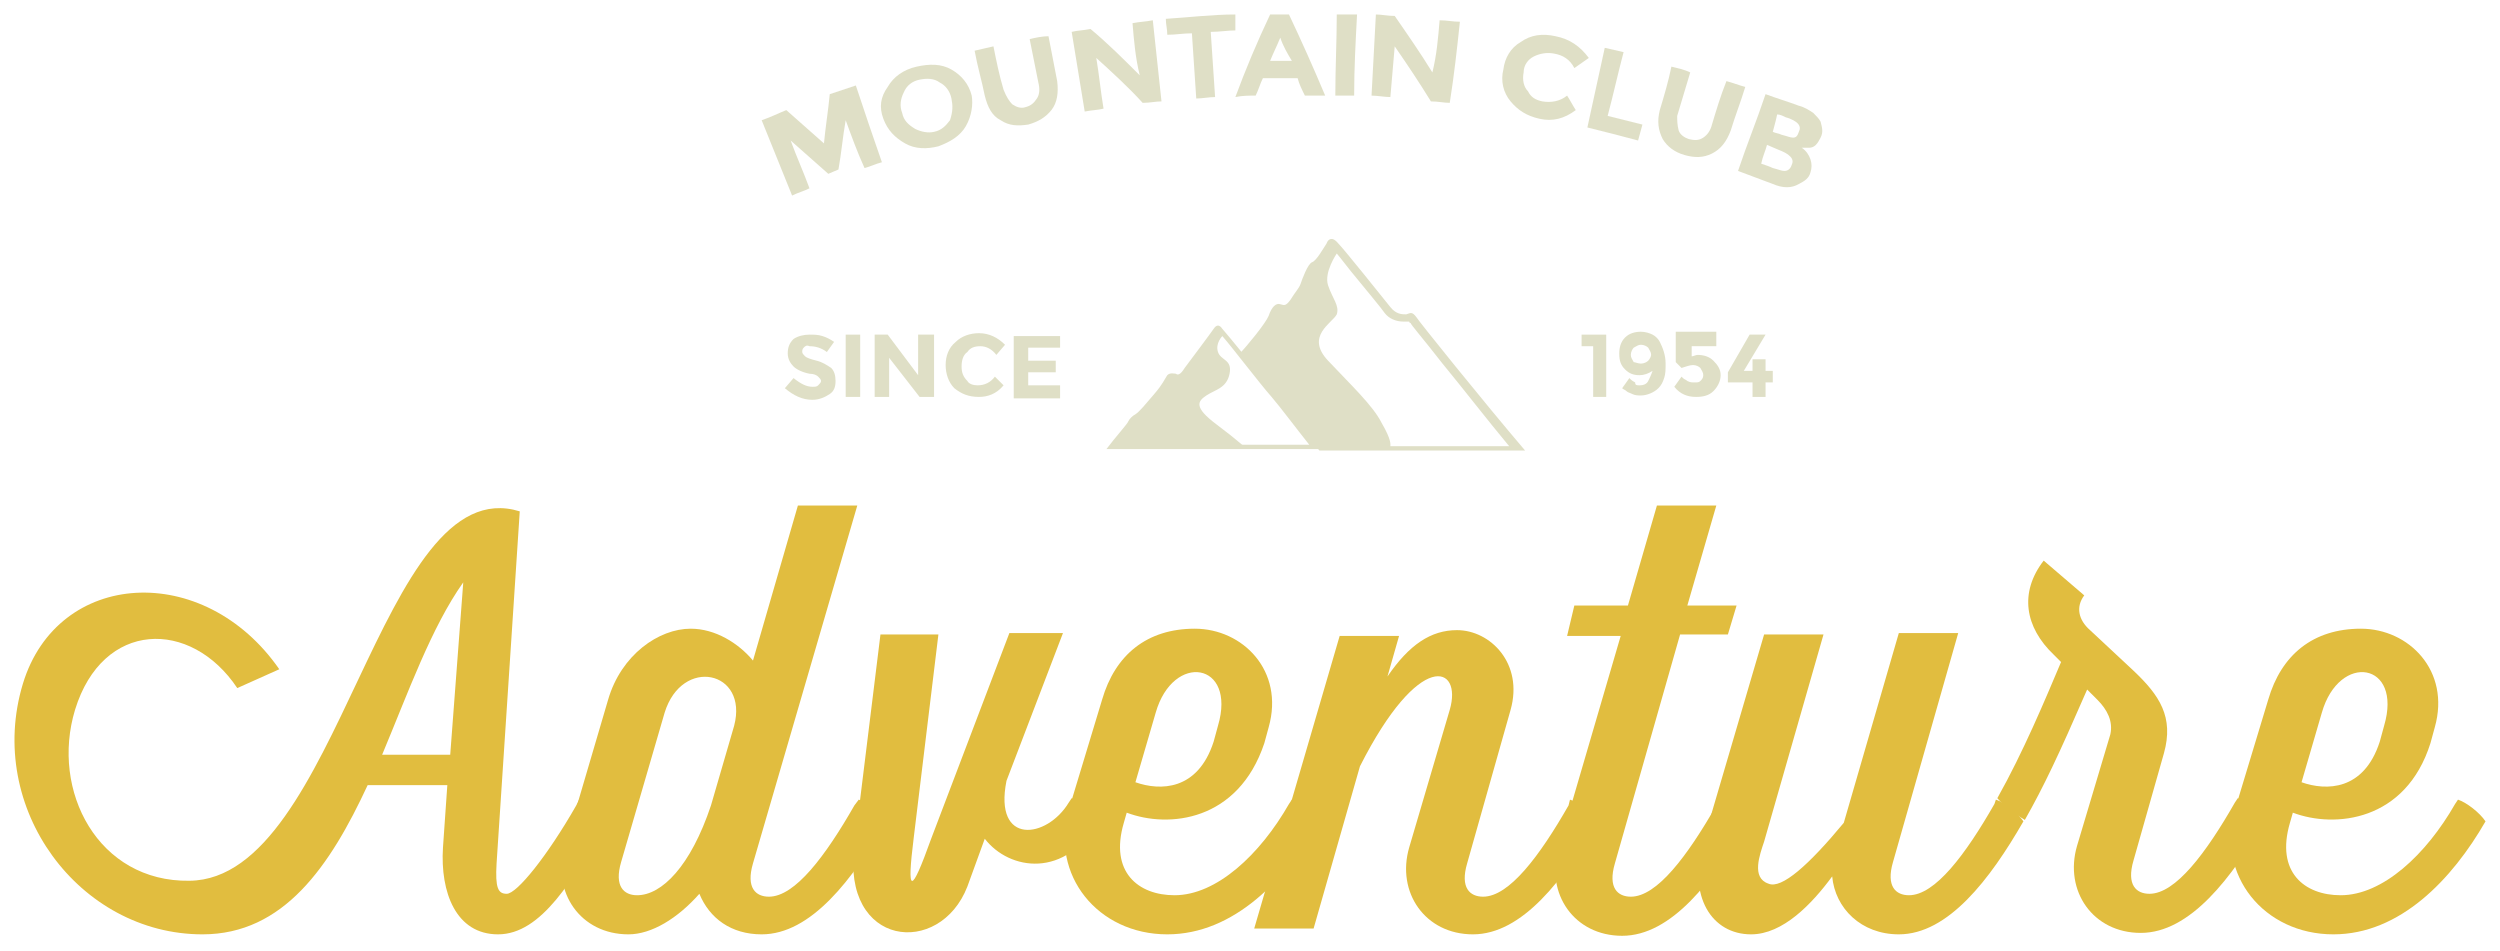
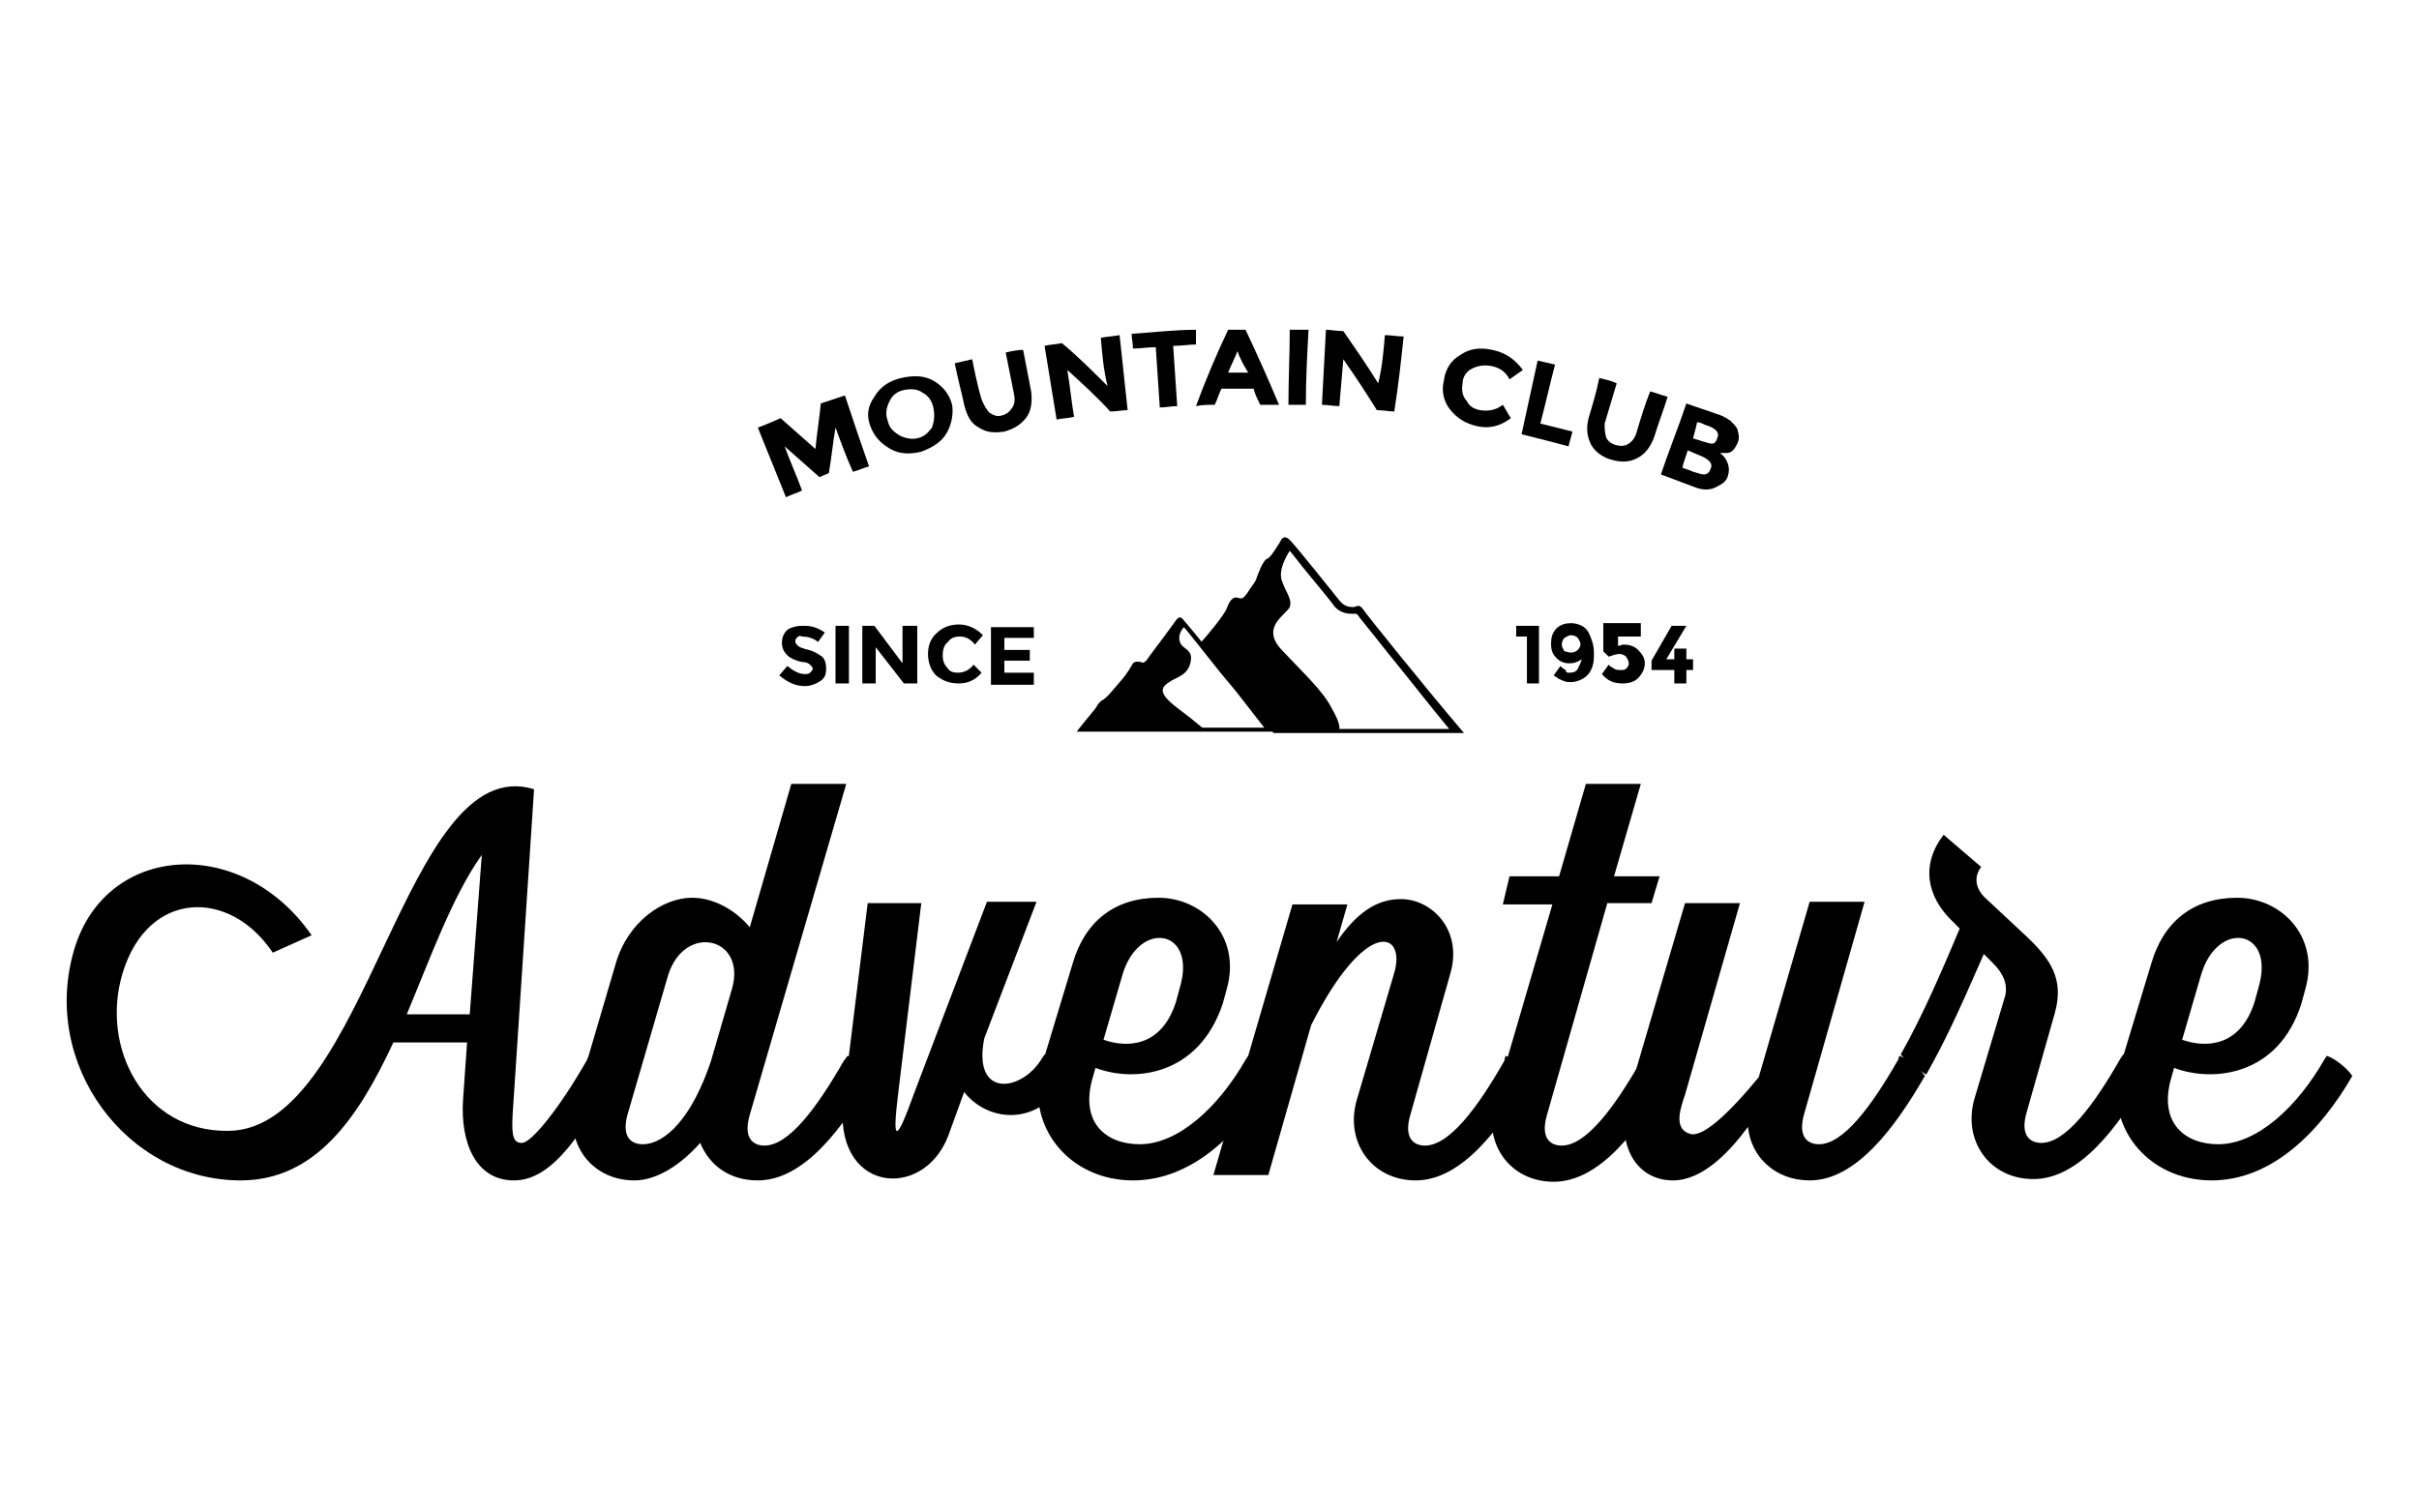
- <svg xmlns="http://www.w3.org/2000/svg" version="1.1" id="artwork" x="0px" y="0px" viewBox="0 0 172.58 65.6" xml:space="preserve" width="172.58" height="65.6">
+ <svg xmlns="http://www.w3.org/2000/svg" version="1.1" id="artwork" x="0px" y="0px" viewBox="0 0 160 100" xml:space="preserve" width="160" height="100">
  <defs id="defs83" />
  <style type="text/css" id="style3">
	.st0{fill:#E1BD3F;}
	.st1{fill:#DFDFC6;}
</style>
-   <g id="g5" transform="translate(-178.7202,-274.1)">
-     <g id="g7">
-       <path class="st0" d="m 218.7,329.3 c 0.6,0.2 1.5,0.9 1.9,1.5 -2.3,4 -4.5,7.8 -7.5,7.8 -2.9,0 -4,-2.9 -3.8,-6 l 0.3,-4.3 -5.5,0 c -2.6,5.6 -5.8,10.3 -11.4,10.3 -8.5,0 -15,-8.7 -12.4,-17.3 2.4,-7.9 12.5,-8.5 17.7,-1 l -2.9,1.3 c -3.2,-4.8 -9.3,-4.7 -11.2,1.5 -1.7,5.6 1.6,11.9 7.9,11.8 10.4,-0.1 13.1,-28.5 22.8,-25.5 l -1.6,24.3 c -0.1,1.7 0.1,2.1 0.7,2.1 0.7,0 2.8,-2.6 4.8,-6.1 l 0.2,-0.4 z m -13.6,-3.1 4.7,0 0.9,-11.9 c -2.2,3.1 -3.8,7.6 -5.6,11.9 z" id="path9" style="fill:#e1bd3f" />
-       <path class="st0" d="m 238,329.3 c 0.6,0.2 1.5,0.9 1.9,1.5 -2.3,4 -5.2,7.8 -8.6,7.8 -2.1,0 -3.6,-1.1 -4.3,-2.8 -1.5,1.7 -3.3,2.8 -4.9,2.8 -3.3,0 -5.3,-2.9 -4.4,-6 l 3,-10.2 c 0.9,-3.1 3.5,-4.9 5.7,-4.9 1.7,0 3.3,1 4.3,2.2 l 3.1,-10.7 4.1,0 -7.2,24.7 c -0.5,1.7 0.2,2.3 1.1,2.3 1.8,0 3.9,-2.8 5.9,-6.3 l 0.3,-0.4 z m -16.4,4.3 c -0.5,1.7 0.2,2.3 1.1,2.3 1.7,0 3.7,-2 5.1,-6.2 l 1.6,-5.5 0,0 c 1,-3.8 -3.6,-4.8 -4.8,-0.9 l -3,10.3 z" id="path11" style="fill:#e1bd3f" />
-       <path class="st0" d="m 243.5,317.9 -1.7,14 c -0.5,4 -0.2,4 1.2,0.1 l 5.4,-14.2 3.7,0 -3.9,10.2 c -0.9,4.5 2.8,4 4.3,1.5 l 0.2,-0.3 c 0.6,0.2 1.5,0.9 1.9,1.5 -2.3,4.1 -6.2,3.5 -7.9,1.3 l -1.2,3.3 c -1.9,4.9 -8.7,4.2 -7.8,-2.8 l 1.8,-14.6 4,0 z" id="path13" style="fill:#e1bd3f" />
-       <path class="st0" d="m 256.5,330.2 -0.2,0.7 c -1,3.4 1,5 3.5,5 2.9,0 5.9,-2.8 7.9,-6.3 l 0.2,-0.3 c 0.6,0.2 1.5,0.9 1.9,1.5 -2.3,4 -5.9,7.8 -10.5,7.8 -4.8,0 -8.1,-4.1 -6.8,-8.6 l 2.3,-7.6 c 0.9,-3.1 3.1,-4.9 6.4,-4.9 3.3,0 6.2,2.9 5.1,6.8 l -0.3,1.1 c -1.8,5.4 -6.6,5.9 -9.5,4.8 z m 0.6,-2.1 c 1.7,0.6 4.3,0.6 5.4,-2.8 l 0.3,-1.1 c 1.3,-4.4 -3.1,-5.1 -4.3,-0.9 l -1.4,4.8 z" id="path15" style="fill:#e1bd3f" />
-       <path class="st0" d="m 287.1,329.3 c 0.6,0.2 1.5,0.9 1.9,1.5 -2.3,4 -5.2,7.8 -8.6,7.8 -3.3,0 -5.3,-2.9 -4.4,-6 l 2.8,-9.5 c 0.9,-3.1 -2.1,-4.2 -6.2,3.9 l -3.2,11.2 -4.1,0 5.9,-20.2 4.1,0 -0.8,2.8 c 1.5,-2.2 3,-3.2 4.8,-3.2 2.3,0 4.6,2.3 3.7,5.5 l -3,10.6 c -0.5,1.7 0.2,2.3 1.1,2.3 1.8,0 3.9,-2.8 5.9,-6.3 l 0.1,-0.4 z" id="path17" style="fill:#e1bd3f" />
-       <path class="st0" d="m 287.4,315.9 3.7,0 2,-6.9 4.1,0 -2,6.9 3.4,0 -0.6,2 -3.3,0 -4.5,15.8 c -0.5,1.7 0.2,2.3 1.1,2.3 1.8,0 3.9,-2.8 5.9,-6.3 l 0.2,-0.3 c 0.6,0.2 1.5,0.9 1.9,1.5 -2.3,4 -5.2,7.8 -8.6,7.8 -3.3,0 -5.3,-2.9 -4.4,-6 l 4.3,-14.7 -3.7,0 0.5,-2.1 z" id="path19" style="fill:#e1bd3f" />
-       <path class="st0" d="m 316.5,329.3 c 0.6,0.2 1.5,0.9 1.9,1.5 -2.3,4 -5.2,7.8 -8.6,7.8 -2.6,0 -4.4,-1.8 -4.6,-4 -1.4,1.9 -3.4,4 -5.6,4 -2.7,0 -4.4,-2.6 -3.3,-6.4 l 4.2,-14.3 4.1,0 -4.1,14.3 c -0.3,0.9 -0.9,2.5 0.3,2.9 0.9,0.4 2.8,-1.3 5.2,-4.2 l 3.8,-13.1 4.1,0 -4.5,15.8 c -0.5,1.7 0.2,2.3 1.1,2.3 1.8,0 3.9,-2.8 5.9,-6.3 l 0.1,-0.3 z" id="path21" style="fill:#e1bd3f" />
-       <path class="st0" d="m 324.4,324.8 c 0.2,-0.9 -0.2,-1.7 -0.9,-2.4 l -0.7,-0.7 c -2,4.6 -3,6.7 -4.3,9 -0.7,-0.4 -1.4,-0.9 -1.9,-1.5 1.8,-3.2 3.3,-6.8 4.4,-9.4 l -0.5,-0.5 c -2,-1.9 -2.4,-4.3 -0.7,-6.5 l 2.8,2.4 c -0.6,0.8 -0.4,1.7 0.4,2.4 l 3,2.8 c 1.8,1.7 2.8,3.2 2.1,5.7 l -2.1,7.4 c -0.5,1.7 0.2,2.3 1.1,2.3 1.8,0 3.9,-2.8 5.9,-6.3 l 0.2,-0.3 c 0.6,0.2 1.5,0.9 1.9,1.5 -2.3,4 -5.2,7.8 -8.6,7.8 -3.3,0 -5.3,-2.9 -4.4,-6 l 2.3,-7.7 z" id="path23" style="fill:#e1bd3f" />
-       <path class="st0" d="m 337,330.2 -0.2,0.7 c -1,3.4 1,5 3.5,5 2.9,0 5.9,-2.8 7.9,-6.3 l 0.2,-0.3 c 0.6,0.2 1.5,0.9 1.9,1.5 -2.3,4 -5.9,7.8 -10.5,7.8 -4.8,0 -8.1,-4.1 -6.8,-8.6 l 2.3,-7.6 c 0.9,-3.1 3.1,-4.9 6.4,-4.9 3.3,0 6.2,2.9 5.1,6.8 l -0.3,1.1 c -1.7,5.4 -6.6,5.9 -9.5,4.8 z m 0.6,-2.1 c 1.7,0.6 4.3,0.6 5.4,-2.8 l 0.3,-1.1 c 1.3,-4.4 -3.1,-5.1 -4.3,-0.9 l -1.4,4.8 z" id="path25" style="fill:#e1bd3f" />
+   <g id="g5" transform="matrix(0.8862539,0,0,0.8862539,-154.8662,-221.9913)" style="fill:#000000;fill-opacity:1">
+     <g id="g7" style="fill:#000000;fill-opacity:1">
+       <path class="st0" d="m 218.7,329.3 c 0.6,0.2 1.5,0.9 1.9,1.5 -2.3,4 -4.5,7.8 -7.5,7.8 -2.9,0 -4,-2.9 -3.8,-6 l 0.3,-4.3 -5.5,0 c -2.6,5.6 -5.8,10.3 -11.4,10.3 -8.5,0 -15,-8.7 -12.4,-17.3 2.4,-7.9 12.5,-8.5 17.7,-1 l -2.9,1.3 c -3.2,-4.8 -9.3,-4.7 -11.2,1.5 -1.7,5.6 1.6,11.9 7.9,11.8 10.4,-0.1 13.1,-28.5 22.8,-25.5 l -1.6,24.3 c -0.1,1.7 0.1,2.1 0.7,2.1 0.7,0 2.8,-2.6 4.8,-6.1 l 0.2,-0.4 z m -13.6,-3.1 4.7,0 0.9,-11.9 c -2.2,3.1 -3.8,7.6 -5.6,11.9 z" id="path9" style="fill:#000000;fill-opacity:1" />
+       <path class="st0" d="m 238,329.3 c 0.6,0.2 1.5,0.9 1.9,1.5 -2.3,4 -5.2,7.8 -8.6,7.8 -2.1,0 -3.6,-1.1 -4.3,-2.8 -1.5,1.7 -3.3,2.8 -4.9,2.8 -3.3,0 -5.3,-2.9 -4.4,-6 l 3,-10.2 c 0.9,-3.1 3.5,-4.9 5.7,-4.9 1.7,0 3.3,1 4.3,2.2 l 3.1,-10.7 4.1,0 -7.2,24.7 c -0.5,1.7 0.2,2.3 1.1,2.3 1.8,0 3.9,-2.8 5.9,-6.3 l 0.3,-0.4 z m -16.4,4.3 c -0.5,1.7 0.2,2.3 1.1,2.3 1.7,0 3.7,-2 5.1,-6.2 l 1.6,-5.5 0,0 c 1,-3.8 -3.6,-4.8 -4.8,-0.9 l -3,10.3 z" id="path11" style="fill:#000000;fill-opacity:1" />
+       <path class="st0" d="m 243.5,317.9 -1.7,14 c -0.5,4 -0.2,4 1.2,0.1 l 5.4,-14.2 3.7,0 -3.9,10.2 c -0.9,4.5 2.8,4 4.3,1.5 l 0.2,-0.3 c 0.6,0.2 1.5,0.9 1.9,1.5 -2.3,4.1 -6.2,3.5 -7.9,1.3 l -1.2,3.3 c -1.9,4.9 -8.7,4.2 -7.8,-2.8 l 1.8,-14.6 4,0 z" id="path13" style="fill:#000000;fill-opacity:1" />
+       <path class="st0" d="m 256.5,330.2 -0.2,0.7 c -1,3.4 1,5 3.5,5 2.9,0 5.9,-2.8 7.9,-6.3 l 0.2,-0.3 c 0.6,0.2 1.5,0.9 1.9,1.5 -2.3,4 -5.9,7.8 -10.5,7.8 -4.8,0 -8.1,-4.1 -6.8,-8.6 l 2.3,-7.6 c 0.9,-3.1 3.1,-4.9 6.4,-4.9 3.3,0 6.2,2.9 5.1,6.8 l -0.3,1.1 c -1.8,5.4 -6.6,5.9 -9.5,4.8 z m 0.6,-2.1 c 1.7,0.6 4.3,0.6 5.4,-2.8 l 0.3,-1.1 c 1.3,-4.4 -3.1,-5.1 -4.3,-0.9 l -1.4,4.8 z" id="path15" style="fill:#000000;fill-opacity:1" />
+       <path class="st0" d="m 287.1,329.3 c 0.6,0.2 1.5,0.9 1.9,1.5 -2.3,4 -5.2,7.8 -8.6,7.8 -3.3,0 -5.3,-2.9 -4.4,-6 l 2.8,-9.5 c 0.9,-3.1 -2.1,-4.2 -6.2,3.9 l -3.2,11.2 -4.1,0 5.9,-20.2 4.1,0 -0.8,2.8 c 1.5,-2.2 3,-3.2 4.8,-3.2 2.3,0 4.6,2.3 3.7,5.5 l -3,10.6 c -0.5,1.7 0.2,2.3 1.1,2.3 1.8,0 3.9,-2.8 5.9,-6.3 l 0.1,-0.4 z" id="path17" style="fill:#000000;fill-opacity:1" />
+       <path class="st0" d="m 287.4,315.9 3.7,0 2,-6.9 4.1,0 -2,6.9 3.4,0 -0.6,2 -3.3,0 -4.5,15.8 c -0.5,1.7 0.2,2.3 1.1,2.3 1.8,0 3.9,-2.8 5.9,-6.3 l 0.2,-0.3 c 0.6,0.2 1.5,0.9 1.9,1.5 -2.3,4 -5.2,7.8 -8.6,7.8 -3.3,0 -5.3,-2.9 -4.4,-6 l 4.3,-14.7 -3.7,0 0.5,-2.1 z" id="path19" style="fill:#000000;fill-opacity:1" />
+       <path class="st0" d="m 316.5,329.3 c 0.6,0.2 1.5,0.9 1.9,1.5 -2.3,4 -5.2,7.8 -8.6,7.8 -2.6,0 -4.4,-1.8 -4.6,-4 -1.4,1.9 -3.4,4 -5.6,4 -2.7,0 -4.4,-2.6 -3.3,-6.4 l 4.2,-14.3 4.1,0 -4.1,14.3 c -0.3,0.9 -0.9,2.5 0.3,2.9 0.9,0.4 2.8,-1.3 5.2,-4.2 l 3.8,-13.1 4.1,0 -4.5,15.8 c -0.5,1.7 0.2,2.3 1.1,2.3 1.8,0 3.9,-2.8 5.9,-6.3 l 0.1,-0.3 z" id="path21" style="fill:#000000;fill-opacity:1" />
+       <path class="st0" d="m 324.4,324.8 c 0.2,-0.9 -0.2,-1.7 -0.9,-2.4 l -0.7,-0.7 c -2,4.6 -3,6.7 -4.3,9 -0.7,-0.4 -1.4,-0.9 -1.9,-1.5 1.8,-3.2 3.3,-6.8 4.4,-9.4 l -0.5,-0.5 c -2,-1.9 -2.4,-4.3 -0.7,-6.5 l 2.8,2.4 c -0.6,0.8 -0.4,1.7 0.4,2.4 l 3,2.8 c 1.8,1.7 2.8,3.2 2.1,5.7 l -2.1,7.4 c -0.5,1.7 0.2,2.3 1.1,2.3 1.8,0 3.9,-2.8 5.9,-6.3 l 0.2,-0.3 c 0.6,0.2 1.5,0.9 1.9,1.5 -2.3,4 -5.2,7.8 -8.6,7.8 -3.3,0 -5.3,-2.9 -4.4,-6 l 2.3,-7.7 z" id="path23" style="fill:#000000;fill-opacity:1" />
+       <path class="st0" d="m 337,330.2 -0.2,0.7 c -1,3.4 1,5 3.5,5 2.9,0 5.9,-2.8 7.9,-6.3 l 0.2,-0.3 c 0.6,0.2 1.5,0.9 1.9,1.5 -2.3,4 -5.9,7.8 -10.5,7.8 -4.8,0 -8.1,-4.1 -6.8,-8.6 l 2.3,-7.6 c 0.9,-3.1 3.1,-4.9 6.4,-4.9 3.3,0 6.2,2.9 5.1,6.8 l -0.3,1.1 c -1.7,5.4 -6.6,5.9 -9.5,4.8 z m 0.6,-2.1 c 1.7,0.6 4.3,0.6 5.4,-2.8 l 0.3,-1.1 c 1.3,-4.4 -3.1,-5.1 -4.3,-0.9 l -1.4,4.8 z" id="path25" style="fill:#000000;fill-opacity:1" />
    </g>
-     <g id="g27">
-       <path class="st1" d="m 237.1,282.4 c -0.2,1.1 -0.3,2.3 -0.5,3.4 -0.2,0.1 -0.5,0.2 -0.7,0.3 -0.9,-0.8 -1.7,-1.5 -2.6,-2.3 0.4,1.1 0.9,2.2 1.3,3.3 -0.4,0.2 -0.8,0.3 -1.2,0.5 -0.7,-1.7 -1.4,-3.5 -2.1,-5.2 0.6,-0.2 1.2,-0.5 1.7,-0.7 0.9,0.8 1.7,1.5 2.6,2.3 0.1,-1.1 0.3,-2.3 0.4,-3.4 0.6,-0.2 1.2,-0.4 1.8,-0.6 0.6,1.8 1.2,3.6 1.8,5.3 -0.4,0.1 -0.8,0.3 -1.2,0.4 -0.5,-1.1 -0.9,-2.2 -1.3,-3.3 z" id="path29" style="fill:#dfdfc6" />
-       <path class="st1" d="m 245.4,282.8 c -0.4,0.7 -1.1,1.1 -1.9,1.4 -0.8,0.2 -1.6,0.2 -2.3,-0.2 -0.7,-0.4 -1.2,-0.9 -1.5,-1.7 -0.3,-0.8 -0.2,-1.5 0.3,-2.2 0.4,-0.7 1.1,-1.2 2,-1.4 0.9,-0.2 1.7,-0.2 2.4,0.2 0.7,0.4 1.2,1 1.4,1.8 0.1,0.6 0,1.4 -0.4,2.1 z m -1,-1.9 c -0.1,-0.5 -0.4,-0.9 -0.8,-1.1 -0.4,-0.3 -0.9,-0.3 -1.4,-0.2 -0.5,0.1 -0.9,0.4 -1.1,0.9 -0.2,0.4 -0.3,0.9 -0.1,1.4 0.1,0.5 0.4,0.8 0.9,1.1 0.4,0.2 0.9,0.3 1.3,0.2 0.5,-0.1 0.8,-0.4 1.1,-0.8 0.2,-0.6 0.2,-1 0.1,-1.5 z" id="path31" style="fill:#dfdfc6" />
-       <path class="st1" d="m 248.6,281.3 c 0.3,0.2 0.6,0.3 0.9,0.2 0.4,-0.1 0.6,-0.3 0.8,-0.6 0.2,-0.3 0.2,-0.7 0.1,-1.1 -0.2,-1 -0.4,-2 -0.6,-3 0.4,-0.1 0.9,-0.2 1.3,-0.2 0.2,1 0.4,2.1 0.6,3.1 0.1,0.8 0,1.5 -0.4,2 -0.4,0.5 -0.9,0.8 -1.6,1 -0.7,0.1 -1.3,0.1 -1.9,-0.3 -0.6,-0.3 -0.9,-0.9 -1.1,-1.7 -0.2,-1 -0.5,-2 -0.7,-3.1 0.4,-0.1 0.9,-0.2 1.3,-0.3 0.2,1 0.4,2 0.7,3 0.2,0.5 0.4,0.8 0.6,1 z" id="path33" style="fill:#dfdfc6" />
-       <path class="st1" d="m 256.9,275.7 c 0.5,-0.1 0.9,-0.1 1.4,-0.2 0.2,1.9 0.4,3.7 0.6,5.6 -0.4,0 -0.8,0.1 -1.3,0.1 -1,-1.1 -2.1,-2.1 -3.2,-3.1 0.2,1.2 0.3,2.3 0.5,3.5 -0.4,0.1 -0.8,0.1 -1.3,0.2 -0.3,-1.8 -0.6,-3.7 -0.9,-5.5 0.4,-0.1 0.8,-0.1 1.3,-0.2 1.2,1 2.3,2.1 3.4,3.2 -0.3,-1.2 -0.4,-2.4 -0.5,-3.6 z" id="path35" style="fill:#dfdfc6" />
-       <path class="st1" d="m 262.3,276.3 c 0.1,1.5 0.2,3 0.3,4.5 -0.4,0 -0.9,0.1 -1.3,0.1 -0.1,-1.5 -0.2,-3 -0.3,-4.5 -0.6,0 -1.1,0.1 -1.7,0.1 0,-0.4 -0.1,-0.7 -0.1,-1.1 1.6,-0.1 3.2,-0.3 4.8,-0.3 0,0.4 0,0.7 0,1.1 -0.5,0 -1.1,0.1 -1.7,0.1 z" id="path37" style="fill:#dfdfc6" />
-       <path class="st1" d="m 268.8,280.7 c -0.2,-0.4 -0.4,-0.8 -0.5,-1.2 -0.8,0 -1.6,0 -2.4,0 -0.2,0.4 -0.3,0.8 -0.5,1.2 -0.5,0 -0.9,0 -1.4,0.1 0.7,-1.9 1.5,-3.8 2.4,-5.7 0.4,0 0.9,0 1.3,0 0.9,1.9 1.7,3.7 2.5,5.6 -0.4,0 -0.9,0 -1.4,0 z m -1.7,-4 c -0.2,0.5 -0.5,1.1 -0.7,1.6 0.5,0 1,0 1.5,0 -0.3,-0.5 -0.6,-1 -0.8,-1.6 z" id="path39" style="fill:#dfdfc6" />
-       <path class="st1" d="m 271,275.1 c 0.5,0 0.9,0 1.4,0 -0.1,1.9 -0.2,3.7 -0.2,5.6 -0.4,0 -0.9,0 -1.3,0 0,-1.9 0.1,-3.8 0.1,-5.6 z" id="path41" style="fill:#dfdfc6" />
-       <path class="st1" d="m 278.1,275.5 c 0.5,0 0.9,0.1 1.4,0.1 -0.2,1.9 -0.4,3.7 -0.7,5.6 -0.4,0 -0.8,-0.1 -1.3,-0.1 -0.8,-1.3 -1.6,-2.5 -2.5,-3.8 -0.1,1.2 -0.2,2.3 -0.3,3.5 -0.4,0 -0.9,-0.1 -1.3,-0.1 0.1,-1.9 0.2,-3.7 0.3,-5.6 0.4,0 0.8,0.1 1.3,0.1 0.9,1.3 1.8,2.6 2.6,3.9 0.3,-1.2 0.4,-2.4 0.5,-3.6 z" id="path43" style="fill:#dfdfc6" />
-       <path class="st1" d="m 285.2,281.1 c 0.6,0.1 1.2,0 1.7,-0.4 0.2,0.3 0.4,0.7 0.6,1 -0.8,0.6 -1.6,0.8 -2.5,0.6 -0.9,-0.2 -1.5,-0.6 -2,-1.2 -0.5,-0.6 -0.7,-1.4 -0.5,-2.2 0.1,-0.8 0.5,-1.5 1.2,-1.9 0.7,-0.5 1.5,-0.6 2.4,-0.4 1,0.2 1.7,0.7 2.3,1.5 -0.3,0.2 -0.7,0.5 -1,0.7 -0.3,-0.6 -0.8,-0.9 -1.4,-1 -0.5,-0.1 -1,0 -1.4,0.2 -0.4,0.2 -0.7,0.6 -0.7,1.1 -0.1,0.5 0,1 0.3,1.3 0.2,0.4 0.5,0.6 1,0.7 z" id="path45" style="fill:#dfdfc6" />
-       <path class="st1" d="m 288.3,282.9 c 0.4,-1.8 0.8,-3.7 1.2,-5.5 0.4,0.1 0.9,0.2 1.3,0.3 -0.4,1.5 -0.7,2.9 -1.1,4.4 0.8,0.2 1.6,0.4 2.4,0.6 -0.1,0.4 -0.2,0.7 -0.3,1.1 -1.1,-0.3 -2.3,-0.6 -3.5,-0.9 z" id="path47" style="fill:#dfdfc6" />
-       <path class="st1" d="m 294.6,283.1 c 0.1,0.3 0.4,0.5 0.7,0.6 0.4,0.1 0.7,0.1 1,-0.1 0.3,-0.2 0.5,-0.5 0.6,-0.9 0.3,-1 0.6,-2 1,-3 0.4,0.1 0.9,0.3 1.3,0.4 -0.3,1 -0.7,2 -1,3 -0.3,0.8 -0.7,1.3 -1.3,1.6 -0.6,0.3 -1.2,0.3 -1.9,0.1 -0.7,-0.2 -1.2,-0.6 -1.5,-1.1 -0.3,-0.6 -0.4,-1.2 -0.2,-2 0.3,-1 0.6,-2 0.8,-3 0.4,0.1 0.9,0.2 1.3,0.4 -0.3,1 -0.6,2 -0.9,3 0,0.3 0,0.6 0.1,1 z" id="path49" style="fill:#dfdfc6" />
-       <path class="st1" d="m 301.1,286.8 c -0.8,-0.3 -1.6,-0.6 -2.4,-0.9 0.6,-1.8 1.3,-3.5 1.9,-5.3 0.8,0.3 1.5,0.5 2.3,0.8 0.4,0.1 0.7,0.3 1,0.5 0.2,0.2 0.4,0.4 0.5,0.6 0.1,0.4 0.2,0.7 0,1.1 -0.2,0.4 -0.4,0.7 -0.8,0.7 -0.1,0 -0.2,0 -0.3,0 0,0 -0.1,0 -0.2,0 0.3,0.2 0.5,0.5 0.6,0.8 0.1,0.3 0.1,0.6 0,0.9 -0.1,0.4 -0.4,0.6 -0.8,0.8 -0.5,0.3 -1.1,0.3 -1.8,0 z m 0,-3.6 c 0.2,0.1 0.4,0.1 0.6,0.2 0.4,0.1 0.6,0.2 0.8,0.2 0.2,0 0.3,-0.1 0.4,-0.4 0.1,-0.2 0.1,-0.4 -0.1,-0.6 -0.1,-0.1 -0.4,-0.3 -0.8,-0.4 -0.2,-0.1 -0.4,-0.2 -0.6,-0.2 -0.1,0.5 -0.2,0.8 -0.3,1.2 z m -0.8,2.2 c 0.3,0.1 0.6,0.2 0.8,0.3 0.4,0.1 0.6,0.2 0.8,0.2 0.2,0 0.4,-0.1 0.5,-0.4 0.1,-0.2 0.1,-0.4 -0.1,-0.6 -0.2,-0.2 -0.4,-0.3 -0.9,-0.5 -0.2,-0.1 -0.5,-0.2 -0.7,-0.3 -0.1,0.4 -0.3,0.8 -0.4,1.3 z" id="path51" style="fill:#dfdfc6" />
+     <g id="g27" style="fill:#000000;fill-opacity:1">
+       <path class="st1" d="m 237.1,282.4 c -0.2,1.1 -0.3,2.3 -0.5,3.4 -0.2,0.1 -0.5,0.2 -0.7,0.3 -0.9,-0.8 -1.7,-1.5 -2.6,-2.3 0.4,1.1 0.9,2.2 1.3,3.3 -0.4,0.2 -0.8,0.3 -1.2,0.5 -0.7,-1.7 -1.4,-3.5 -2.1,-5.2 0.6,-0.2 1.2,-0.5 1.7,-0.7 0.9,0.8 1.7,1.5 2.6,2.3 0.1,-1.1 0.3,-2.3 0.4,-3.4 0.6,-0.2 1.2,-0.4 1.8,-0.6 0.6,1.8 1.2,3.6 1.8,5.3 -0.4,0.1 -0.8,0.3 -1.2,0.4 -0.5,-1.1 -0.9,-2.2 -1.3,-3.3 z" id="path29" style="fill:#000000;fill-opacity:1" />
+       <path class="st1" d="m 245.4,282.8 c -0.4,0.7 -1.1,1.1 -1.9,1.4 -0.8,0.2 -1.6,0.2 -2.3,-0.2 -0.7,-0.4 -1.2,-0.9 -1.5,-1.7 -0.3,-0.8 -0.2,-1.5 0.3,-2.2 0.4,-0.7 1.1,-1.2 2,-1.4 0.9,-0.2 1.7,-0.2 2.4,0.2 0.7,0.4 1.2,1 1.4,1.8 0.1,0.6 0,1.4 -0.4,2.1 z m -1,-1.9 c -0.1,-0.5 -0.4,-0.9 -0.8,-1.1 -0.4,-0.3 -0.9,-0.3 -1.4,-0.2 -0.5,0.1 -0.9,0.4 -1.1,0.9 -0.2,0.4 -0.3,0.9 -0.1,1.4 0.1,0.5 0.4,0.8 0.9,1.1 0.4,0.2 0.9,0.3 1.3,0.2 0.5,-0.1 0.8,-0.4 1.1,-0.8 0.2,-0.6 0.2,-1 0.1,-1.5 z" id="path31" style="fill:#000000;fill-opacity:1" />
+       <path class="st1" d="m 248.6,281.3 c 0.3,0.2 0.6,0.3 0.9,0.2 0.4,-0.1 0.6,-0.3 0.8,-0.6 0.2,-0.3 0.2,-0.7 0.1,-1.1 -0.2,-1 -0.4,-2 -0.6,-3 0.4,-0.1 0.9,-0.2 1.3,-0.2 0.2,1 0.4,2.1 0.6,3.1 0.1,0.8 0,1.5 -0.4,2 -0.4,0.5 -0.9,0.8 -1.6,1 -0.7,0.1 -1.3,0.1 -1.9,-0.3 -0.6,-0.3 -0.9,-0.9 -1.1,-1.7 -0.2,-1 -0.5,-2 -0.7,-3.1 0.4,-0.1 0.9,-0.2 1.3,-0.3 0.2,1 0.4,2 0.7,3 0.2,0.5 0.4,0.8 0.6,1 z" id="path33" style="fill:#000000;fill-opacity:1" />
+       <path class="st1" d="m 256.9,275.7 c 0.5,-0.1 0.9,-0.1 1.4,-0.2 0.2,1.9 0.4,3.7 0.6,5.6 -0.4,0 -0.8,0.1 -1.3,0.1 -1,-1.1 -2.1,-2.1 -3.2,-3.1 0.2,1.2 0.3,2.3 0.5,3.5 -0.4,0.1 -0.8,0.1 -1.3,0.2 -0.3,-1.8 -0.6,-3.7 -0.9,-5.5 0.4,-0.1 0.8,-0.1 1.3,-0.2 1.2,1 2.3,2.1 3.4,3.2 -0.3,-1.2 -0.4,-2.4 -0.5,-3.6 z" id="path35" style="fill:#000000;fill-opacity:1" />
+       <path class="st1" d="m 262.3,276.3 c 0.1,1.5 0.2,3 0.3,4.5 -0.4,0 -0.9,0.1 -1.3,0.1 -0.1,-1.5 -0.2,-3 -0.3,-4.5 -0.6,0 -1.1,0.1 -1.7,0.1 0,-0.4 -0.1,-0.7 -0.1,-1.1 1.6,-0.1 3.2,-0.3 4.8,-0.3 0,0.4 0,0.7 0,1.1 -0.5,0 -1.1,0.1 -1.7,0.1 z" id="path37" style="fill:#000000;fill-opacity:1" />
+       <path class="st1" d="m 268.8,280.7 c -0.2,-0.4 -0.4,-0.8 -0.5,-1.2 -0.8,0 -1.6,0 -2.4,0 -0.2,0.4 -0.3,0.8 -0.5,1.2 -0.5,0 -0.9,0 -1.4,0.1 0.7,-1.9 1.5,-3.8 2.4,-5.7 0.4,0 0.9,0 1.3,0 0.9,1.9 1.7,3.7 2.5,5.6 -0.4,0 -0.9,0 -1.4,0 z m -1.7,-4 c -0.2,0.5 -0.5,1.1 -0.7,1.6 0.5,0 1,0 1.5,0 -0.3,-0.5 -0.6,-1 -0.8,-1.6 z" id="path39" style="fill:#000000;fill-opacity:1" />
+       <path class="st1" d="m 271,275.1 c 0.5,0 0.9,0 1.4,0 -0.1,1.9 -0.2,3.7 -0.2,5.6 -0.4,0 -0.9,0 -1.3,0 0,-1.9 0.1,-3.8 0.1,-5.6 z" id="path41" style="fill:#000000;fill-opacity:1" />
+       <path class="st1" d="m 278.1,275.5 c 0.5,0 0.9,0.1 1.4,0.1 -0.2,1.9 -0.4,3.7 -0.7,5.6 -0.4,0 -0.8,-0.1 -1.3,-0.1 -0.8,-1.3 -1.6,-2.5 -2.5,-3.8 -0.1,1.2 -0.2,2.3 -0.3,3.5 -0.4,0 -0.9,-0.1 -1.3,-0.1 0.1,-1.9 0.2,-3.7 0.3,-5.6 0.4,0 0.8,0.1 1.3,0.1 0.9,1.3 1.8,2.6 2.6,3.9 0.3,-1.2 0.4,-2.4 0.5,-3.6 z" id="path43" style="fill:#000000;fill-opacity:1" />
+       <path class="st1" d="m 285.2,281.1 c 0.6,0.1 1.2,0 1.7,-0.4 0.2,0.3 0.4,0.7 0.6,1 -0.8,0.6 -1.6,0.8 -2.5,0.6 -0.9,-0.2 -1.5,-0.6 -2,-1.2 -0.5,-0.6 -0.7,-1.4 -0.5,-2.2 0.1,-0.8 0.5,-1.5 1.2,-1.9 0.7,-0.5 1.5,-0.6 2.4,-0.4 1,0.2 1.7,0.7 2.3,1.5 -0.3,0.2 -0.7,0.5 -1,0.7 -0.3,-0.6 -0.8,-0.9 -1.4,-1 -0.5,-0.1 -1,0 -1.4,0.2 -0.4,0.2 -0.7,0.6 -0.7,1.1 -0.1,0.5 0,1 0.3,1.3 0.2,0.4 0.5,0.6 1,0.7 z" id="path45" style="fill:#000000;fill-opacity:1" />
+       <path class="st1" d="m 288.3,282.9 c 0.4,-1.8 0.8,-3.7 1.2,-5.5 0.4,0.1 0.9,0.2 1.3,0.3 -0.4,1.5 -0.7,2.9 -1.1,4.4 0.8,0.2 1.6,0.4 2.4,0.6 -0.1,0.4 -0.2,0.7 -0.3,1.1 -1.1,-0.3 -2.3,-0.6 -3.5,-0.9 z" id="path47" style="fill:#000000;fill-opacity:1" />
+       <path class="st1" d="m 294.6,283.1 c 0.1,0.3 0.4,0.5 0.7,0.6 0.4,0.1 0.7,0.1 1,-0.1 0.3,-0.2 0.5,-0.5 0.6,-0.9 0.3,-1 0.6,-2 1,-3 0.4,0.1 0.9,0.3 1.3,0.4 -0.3,1 -0.7,2 -1,3 -0.3,0.8 -0.7,1.3 -1.3,1.6 -0.6,0.3 -1.2,0.3 -1.9,0.1 -0.7,-0.2 -1.2,-0.6 -1.5,-1.1 -0.3,-0.6 -0.4,-1.2 -0.2,-2 0.3,-1 0.6,-2 0.8,-3 0.4,0.1 0.9,0.2 1.3,0.4 -0.3,1 -0.6,2 -0.9,3 0,0.3 0,0.6 0.1,1 z" id="path49" style="fill:#000000;fill-opacity:1" />
+       <path class="st1" d="m 301.1,286.8 c -0.8,-0.3 -1.6,-0.6 -2.4,-0.9 0.6,-1.8 1.3,-3.5 1.9,-5.3 0.8,0.3 1.5,0.5 2.3,0.8 0.4,0.1 0.7,0.3 1,0.5 0.2,0.2 0.4,0.4 0.5,0.6 0.1,0.4 0.2,0.7 0,1.1 -0.2,0.4 -0.4,0.7 -0.8,0.7 -0.1,0 -0.2,0 -0.3,0 0,0 -0.1,0 -0.2,0 0.3,0.2 0.5,0.5 0.6,0.8 0.1,0.3 0.1,0.6 0,0.9 -0.1,0.4 -0.4,0.6 -0.8,0.8 -0.5,0.3 -1.1,0.3 -1.8,0 z m 0,-3.6 c 0.2,0.1 0.4,0.1 0.6,0.2 0.4,0.1 0.6,0.2 0.8,0.2 0.2,0 0.3,-0.1 0.4,-0.4 0.1,-0.2 0.1,-0.4 -0.1,-0.6 -0.1,-0.1 -0.4,-0.3 -0.8,-0.4 -0.2,-0.1 -0.4,-0.2 -0.6,-0.2 -0.1,0.5 -0.2,0.8 -0.3,1.2 z m -0.8,2.2 c 0.3,0.1 0.6,0.2 0.8,0.3 0.4,0.1 0.6,0.2 0.8,0.2 0.2,0 0.4,-0.1 0.5,-0.4 0.1,-0.2 0.1,-0.4 -0.1,-0.6 -0.2,-0.2 -0.4,-0.3 -0.9,-0.5 -0.2,-0.1 -0.5,-0.2 -0.7,-0.3 -0.1,0.4 -0.3,0.8 -0.4,1.3 z" id="path51" style="fill:#000000;fill-opacity:1" />
    </g>
-     <g id="g53">
-       <path class="st1" d="m 287.8,297.2 1.8,0 0,4.3 -0.9,0 0,-3.5 -0.8,0 0,-0.8 z" id="path55" style="fill:#dfdfc6" />
-       <path class="st1" d="m 291.9,300.7 c 0.3,0 0.5,-0.1 0.6,-0.3 0.1,-0.2 0.2,-0.4 0.3,-0.7 -0.3,0.2 -0.6,0.3 -0.9,0.3 -0.4,0 -0.7,-0.1 -1,-0.4 -0.3,-0.3 -0.4,-0.6 -0.4,-1.1 0,-0.4 0.1,-0.8 0.4,-1.1 0.3,-0.3 0.7,-0.4 1.1,-0.4 0.3,0 0.6,0.1 0.8,0.2 0.2,0.1 0.4,0.3 0.5,0.5 0.2,0.4 0.4,0.9 0.4,1.5 0,0.4 0,0.7 -0.1,1 -0.1,0.3 -0.2,0.5 -0.4,0.7 -0.3,0.3 -0.8,0.5 -1.2,0.5 -0.2,0 -0.4,0 -0.6,-0.1 -0.2,-0.1 -0.3,-0.1 -0.4,-0.2 -0.1,-0.1 -0.2,-0.1 -0.3,-0.2 l 0.5,-0.7 c 0,0 0.1,0.1 0.1,0.1 0,0 0.1,0.1 0.3,0.2 0,0.2 0.1,0.2 0.3,0.2 z m 0.1,-1.5 c 0.2,0 0.4,-0.1 0.5,-0.2 0.1,-0.1 0.2,-0.3 0.2,-0.4 0,-0.2 -0.1,-0.3 -0.2,-0.5 -0.1,-0.1 -0.3,-0.2 -0.5,-0.2 -0.2,0 -0.3,0.1 -0.5,0.2 -0.1,0.1 -0.2,0.3 -0.2,0.5 0,0.2 0.1,0.3 0.2,0.5 0.1,0 0.3,0.1 0.5,0.1 z" id="path57" style="fill:#dfdfc6" />
-       <path class="st1" d="m 297.2,297.2 0,0.8 -1.7,0 0,0.7 c 0.1,0 0.3,-0.1 0.4,-0.1 0.4,0 0.8,0.1 1.1,0.4 0.3,0.3 0.5,0.6 0.5,1 0,0.4 -0.2,0.8 -0.5,1.1 -0.3,0.3 -0.7,0.4 -1.2,0.4 -0.6,0 -1.1,-0.2 -1.5,-0.7 l 0.5,-0.7 c 0,0 0.1,0.1 0.1,0.1 0.1,0.1 0.2,0.1 0.3,0.2 0.2,0.1 0.3,0.1 0.5,0.1 0.2,0 0.3,0 0.4,-0.1 0.1,-0.1 0.2,-0.2 0.2,-0.4 0,-0.2 -0.1,-0.3 -0.2,-0.5 -0.1,-0.1 -0.3,-0.2 -0.5,-0.2 -0.2,0 -0.5,0.1 -0.8,0.2 l -0.4,-0.4 0,-2.1 2.8,0 z" id="path59" style="fill:#dfdfc6" />
-       <path class="st1" d="m 299.7,299.7 0,-0.8 0.9,0 0,0.8 0.5,0 0,0.8 -0.5,0 0,1 -0.9,0 0,-1 -1.7,0 0,-0.7 1.5,-2.6 1.1,0 -1.5,2.5 0.6,0 z" id="path61" style="fill:#dfdfc6" />
+     <g id="g53" style="fill:#000000;fill-opacity:1">
+       <path class="st1" d="m 287.8,297.2 1.8,0 0,4.3 -0.9,0 0,-3.5 -0.8,0 0,-0.8 z" id="path55" style="fill:#000000;fill-opacity:1" />
+       <path class="st1" d="m 291.9,300.7 c 0.3,0 0.5,-0.1 0.6,-0.3 0.1,-0.2 0.2,-0.4 0.3,-0.7 -0.3,0.2 -0.6,0.3 -0.9,0.3 -0.4,0 -0.7,-0.1 -1,-0.4 -0.3,-0.3 -0.4,-0.6 -0.4,-1.1 0,-0.4 0.1,-0.8 0.4,-1.1 0.3,-0.3 0.7,-0.4 1.1,-0.4 0.3,0 0.6,0.1 0.8,0.2 0.2,0.1 0.4,0.3 0.5,0.5 0.2,0.4 0.4,0.9 0.4,1.5 0,0.4 0,0.7 -0.1,1 -0.1,0.3 -0.2,0.5 -0.4,0.7 -0.3,0.3 -0.8,0.5 -1.2,0.5 -0.2,0 -0.4,0 -0.6,-0.1 -0.2,-0.1 -0.3,-0.1 -0.4,-0.2 -0.1,-0.1 -0.2,-0.1 -0.3,-0.2 l 0.5,-0.7 c 0,0 0.1,0.1 0.1,0.1 0,0 0.1,0.1 0.3,0.2 0,0.2 0.1,0.2 0.3,0.2 z m 0.1,-1.5 c 0.2,0 0.4,-0.1 0.5,-0.2 0.1,-0.1 0.2,-0.3 0.2,-0.4 0,-0.2 -0.1,-0.3 -0.2,-0.5 -0.1,-0.1 -0.3,-0.2 -0.5,-0.2 -0.2,0 -0.3,0.1 -0.5,0.2 -0.1,0.1 -0.2,0.3 -0.2,0.5 0,0.2 0.1,0.3 0.2,0.5 0.1,0 0.3,0.1 0.5,0.1 z" id="path57" style="fill:#000000;fill-opacity:1" />
+       <path class="st1" d="m 297.2,297.2 0,0.8 -1.7,0 0,0.7 c 0.1,0 0.3,-0.1 0.4,-0.1 0.4,0 0.8,0.1 1.1,0.4 0.3,0.3 0.5,0.6 0.5,1 0,0.4 -0.2,0.8 -0.5,1.1 -0.3,0.3 -0.7,0.4 -1.2,0.4 -0.6,0 -1.1,-0.2 -1.5,-0.7 l 0.5,-0.7 c 0,0 0.1,0.1 0.1,0.1 0.1,0.1 0.2,0.1 0.3,0.2 0.2,0.1 0.3,0.1 0.5,0.1 0.2,0 0.3,0 0.4,-0.1 0.1,-0.1 0.2,-0.2 0.2,-0.4 0,-0.2 -0.1,-0.3 -0.2,-0.5 -0.1,-0.1 -0.3,-0.2 -0.5,-0.2 -0.2,0 -0.5,0.1 -0.8,0.2 l -0.4,-0.4 0,-2.1 2.8,0 z" id="path59" style="fill:#000000;fill-opacity:1" />
+       <path class="st1" d="m 299.7,299.7 0,-0.8 0.9,0 0,0.8 0.5,0 0,0.8 -0.5,0 0,1 -0.9,0 0,-1 -1.7,0 0,-0.7 1.5,-2.6 1.1,0 -1.5,2.5 0.6,0 z" id="path61" style="fill:#000000;fill-opacity:1" />
    </g>
-     <g id="g63">
-       <path class="st1" d="m 234.2,298.1 c -0.1,0.1 -0.1,0.2 -0.1,0.3 0,0.1 0.1,0.2 0.2,0.3 0.1,0.1 0.4,0.2 0.8,0.3 0.4,0.1 0.7,0.3 1,0.5 0.2,0.2 0.3,0.5 0.3,0.9 0,0.4 -0.1,0.7 -0.4,0.9 -0.3,0.2 -0.7,0.4 -1.2,0.4 -0.7,0 -1.3,-0.3 -1.9,-0.8 l 0.6,-0.7 c 0.5,0.4 0.9,0.6 1.3,0.6 0.2,0 0.3,0 0.4,-0.1 0.1,-0.1 0.2,-0.2 0.2,-0.3 0,-0.1 -0.1,-0.2 -0.2,-0.3 -0.1,-0.1 -0.3,-0.2 -0.6,-0.2 -0.5,-0.1 -0.9,-0.3 -1.1,-0.5 -0.2,-0.2 -0.4,-0.5 -0.4,-0.9 0,-0.4 0.1,-0.7 0.4,-1 0.3,-0.2 0.7,-0.3 1.1,-0.3 0.3,0 0.6,0 0.9,0.1 0.3,0.1 0.5,0.2 0.8,0.4 l -0.5,0.7 c -0.4,-0.3 -0.8,-0.4 -1.2,-0.4 -0.2,-0.1 -0.3,0 -0.4,0.1 z" id="path65" style="fill:#dfdfc6" />
-       <path class="st1" d="m 237.1,297.2 1,0 0,4.3 -1,0 0,-4.3 z" id="path67" style="fill:#dfdfc6" />
-       <path class="st1" d="m 242.2,297.2 1,0 0,4.3 -1,0 -2.1,-2.7 0,2.7 -1,0 0,-4.3 0.9,0 2.1,2.8 0,-2.8 z" id="path69" style="fill:#dfdfc6" />
-       <path class="st1" d="m 246.2,300.7 c 0.5,0 0.9,-0.2 1.2,-0.6 l 0.6,0.6 c -0.5,0.6 -1.1,0.8 -1.7,0.8 -0.7,0 -1.2,-0.2 -1.7,-0.6 -0.4,-0.4 -0.6,-1 -0.6,-1.6 0,-0.6 0.2,-1.2 0.7,-1.6 0.4,-0.4 1,-0.6 1.6,-0.6 0.7,0 1.3,0.3 1.8,0.8 l -0.6,0.7 c -0.3,-0.4 -0.7,-0.6 -1.1,-0.6 -0.4,0 -0.7,0.1 -0.9,0.4 -0.3,0.2 -0.4,0.6 -0.4,1 0,0.4 0.1,0.7 0.4,1 0.1,0.2 0.4,0.3 0.7,0.3 z" id="path71" style="fill:#dfdfc6" />
-       <path class="st1" d="m 251.9,297.2 0,0.9 -2.2,0 0,0.9 1.9,0 0,0.8 -1.9,0 0,0.9 2.2,0 0,0.9 -3.2,0 0,-4.3 3.2,0 z" id="path73" style="fill:#dfdfc6" />
+     <g id="g63" style="fill:#000000;fill-opacity:1">
+       <path class="st1" d="m 234.2,298.1 c -0.1,0.1 -0.1,0.2 -0.1,0.3 0,0.1 0.1,0.2 0.2,0.3 0.1,0.1 0.4,0.2 0.8,0.3 0.4,0.1 0.7,0.3 1,0.5 0.2,0.2 0.3,0.5 0.3,0.9 0,0.4 -0.1,0.7 -0.4,0.9 -0.3,0.2 -0.7,0.4 -1.2,0.4 -0.7,0 -1.3,-0.3 -1.9,-0.8 l 0.6,-0.7 c 0.5,0.4 0.9,0.6 1.3,0.6 0.2,0 0.3,0 0.4,-0.1 0.1,-0.1 0.2,-0.2 0.2,-0.3 0,-0.1 -0.1,-0.2 -0.2,-0.3 -0.1,-0.1 -0.3,-0.2 -0.6,-0.2 -0.5,-0.1 -0.9,-0.3 -1.1,-0.5 -0.2,-0.2 -0.4,-0.5 -0.4,-0.9 0,-0.4 0.1,-0.7 0.4,-1 0.3,-0.2 0.7,-0.3 1.1,-0.3 0.3,0 0.6,0 0.9,0.1 0.3,0.1 0.5,0.2 0.8,0.4 l -0.5,0.7 c -0.4,-0.3 -0.8,-0.4 -1.2,-0.4 -0.2,-0.1 -0.3,0 -0.4,0.1 z" id="path65" style="fill:#000000;fill-opacity:1" />
+       <path class="st1" d="m 237.1,297.2 1,0 0,4.3 -1,0 0,-4.3 z" id="path67" style="fill:#000000;fill-opacity:1" />
+       <path class="st1" d="m 242.2,297.2 1,0 0,4.3 -1,0 -2.1,-2.7 0,2.7 -1,0 0,-4.3 0.9,0 2.1,2.8 0,-2.8 z" id="path69" style="fill:#000000;fill-opacity:1" />
+       <path class="st1" d="m 246.2,300.7 c 0.5,0 0.9,-0.2 1.2,-0.6 l 0.6,0.6 c -0.5,0.6 -1.1,0.8 -1.7,0.8 -0.7,0 -1.2,-0.2 -1.7,-0.6 -0.4,-0.4 -0.6,-1 -0.6,-1.6 0,-0.6 0.2,-1.2 0.7,-1.6 0.4,-0.4 1,-0.6 1.6,-0.6 0.7,0 1.3,0.3 1.8,0.8 l -0.6,0.7 c -0.3,-0.4 -0.7,-0.6 -1.1,-0.6 -0.4,0 -0.7,0.1 -0.9,0.4 -0.3,0.2 -0.4,0.6 -0.4,1 0,0.4 0.1,0.7 0.4,1 0.1,0.2 0.4,0.3 0.7,0.3 z" id="path71" style="fill:#000000;fill-opacity:1" />
+       <path class="st1" d="m 251.9,297.2 0,0.9 -2.2,0 0,0.9 1.9,0 0,0.8 -1.9,0 0,0.9 2.2,0 0,0.9 -3.2,0 0,-4.3 3.2,0 z" id="path73" style="fill:#000000;fill-opacity:1" />
    </g>
-     <g id="g75">
-       <path class="st1" d="m 266.7,301.2 c -0.8,-1 -3.4,-4.2 -3.6,-4.4 -0.2,-0.3 -0.4,-0.3 -0.6,0 -0.2,0.3 -1.7,2.3 -2,2.7 -0.3,0.5 -0.5,0.5 -0.6,0.4 -0.1,0 -0.4,-0.1 -0.6,0.1 -0.2,0.3 -0.3,0.6 -0.9,1.3 -0.6,0.7 -1,1.2 -1.3,1.4 -0.2,0.1 -0.4,0.3 -0.5,0.5 0,0.1 -0.9,1.1 -1.5,1.9 l 14.8,0 c -0.5,-0.5 -2.4,-3 -3.2,-3.9 z m -4,2.2 c -1.6,-1.2 -1.3,-1.6 -0.7,-2 0.6,-0.4 1.4,-0.5 1.6,-1.5 0.2,-1 -0.6,-0.9 -0.8,-1.5 -0.2,-0.6 0.3,-1.1 0.3,-1.1 0.7,0.8 2.6,3.3 3.4,4.2 0.6,0.7 1.8,2.3 2.6,3.3 l -4.6,0 c -0.1,0 -0.2,-0.2 -1.8,-1.4 z" id="path77" style="fill:#dfdfc6" />
-       <path class="st1" d="m 276.5,296 c -0.3,-0.4 -0.4,-0.3 -0.7,-0.2 -0.3,0 -0.7,0 -1.1,-0.5 -0.4,-0.5 -3.2,-4 -3.6,-4.4 -0.4,-0.5 -0.7,-0.3 -0.8,0 -0.2,0.3 -0.7,1.2 -1,1.3 -0.3,0.1 -0.7,1.2 -0.8,1.5 -0.1,0.3 -0.4,0.6 -0.7,1.1 -0.3,0.4 -0.4,0.4 -0.7,0.3 -0.3,-0.1 -0.6,0.2 -0.8,0.8 -0.2,0.5 -1.5,2.1 -2,2.6 l 5.5,6.7 14.2,0 c -2.9,-3.4 -7.4,-9 -7.5,-9.2 z m -2.4,7.3 c -0.6,-1.2 -2.1,-2.6 -3.7,-4.3 -1.6,-1.7 0.3,-2.6 0.6,-3.2 0.2,-0.6 -0.3,-1.1 -0.6,-2 -0.3,-0.9 0.6,-2.2 0.6,-2.2 0.1,0.1 1.1,1.4 1.2,1.5 0.9,1.1 1.9,2.3 2.1,2.6 0.3,0.4 0.8,0.6 1.3,0.6 0.1,0 0.1,0 0.2,0 0.1,0 0.2,0 0.2,0 0,0 0,0 0,0 0,0 0,0.1 0.1,0.1 0,0.1 0.8,1 2.2,2.8 1.4,1.7 3.1,3.9 4.6,5.7 l -8.2,0 c 0,-0.1 0.1,-0.4 -0.6,-1.6 z" id="path79" style="fill:#dfdfc6" />
+     <g id="g75" style="fill:#000000;fill-opacity:1">
+       <path class="st1" d="m 266.7,301.2 c -0.8,-1 -3.4,-4.2 -3.6,-4.4 -0.2,-0.3 -0.4,-0.3 -0.6,0 -0.2,0.3 -1.7,2.3 -2,2.7 -0.3,0.5 -0.5,0.5 -0.6,0.4 -0.1,0 -0.4,-0.1 -0.6,0.1 -0.2,0.3 -0.3,0.6 -0.9,1.3 -0.6,0.7 -1,1.2 -1.3,1.4 -0.2,0.1 -0.4,0.3 -0.5,0.5 0,0.1 -0.9,1.1 -1.5,1.9 l 14.8,0 c -0.5,-0.5 -2.4,-3 -3.2,-3.9 z m -4,2.2 c -1.6,-1.2 -1.3,-1.6 -0.7,-2 0.6,-0.4 1.4,-0.5 1.6,-1.5 0.2,-1 -0.6,-0.9 -0.8,-1.5 -0.2,-0.6 0.3,-1.1 0.3,-1.1 0.7,0.8 2.6,3.3 3.4,4.2 0.6,0.7 1.8,2.3 2.6,3.3 l -4.6,0 c -0.1,0 -0.2,-0.2 -1.8,-1.4 z" id="path77" style="fill:#000000;fill-opacity:1" />
+       <path class="st1" d="m 276.5,296 c -0.3,-0.4 -0.4,-0.3 -0.7,-0.2 -0.3,0 -0.7,0 -1.1,-0.5 -0.4,-0.5 -3.2,-4 -3.6,-4.4 -0.4,-0.5 -0.7,-0.3 -0.8,0 -0.2,0.3 -0.7,1.2 -1,1.3 -0.3,0.1 -0.7,1.2 -0.8,1.5 -0.1,0.3 -0.4,0.6 -0.7,1.1 -0.3,0.4 -0.4,0.4 -0.7,0.3 -0.3,-0.1 -0.6,0.2 -0.8,0.8 -0.2,0.5 -1.5,2.1 -2,2.6 l 5.5,6.7 14.2,0 c -2.9,-3.4 -7.4,-9 -7.5,-9.2 z m -2.4,7.3 c -0.6,-1.2 -2.1,-2.6 -3.7,-4.3 -1.6,-1.7 0.3,-2.6 0.6,-3.2 0.2,-0.6 -0.3,-1.1 -0.6,-2 -0.3,-0.9 0.6,-2.2 0.6,-2.2 0.1,0.1 1.1,1.4 1.2,1.5 0.9,1.1 1.9,2.3 2.1,2.6 0.3,0.4 0.8,0.6 1.3,0.6 0.1,0 0.1,0 0.2,0 0.1,0 0.2,0 0.2,0 0,0 0,0 0,0 0,0 0,0.1 0.1,0.1 0,0.1 0.8,1 2.2,2.8 1.4,1.7 3.1,3.9 4.6,5.7 l -8.2,0 c 0,-0.1 0.1,-0.4 -0.6,-1.6 z" id="path79" style="fill:#000000;fill-opacity:1" />
    </g>
  </g>
</svg>
